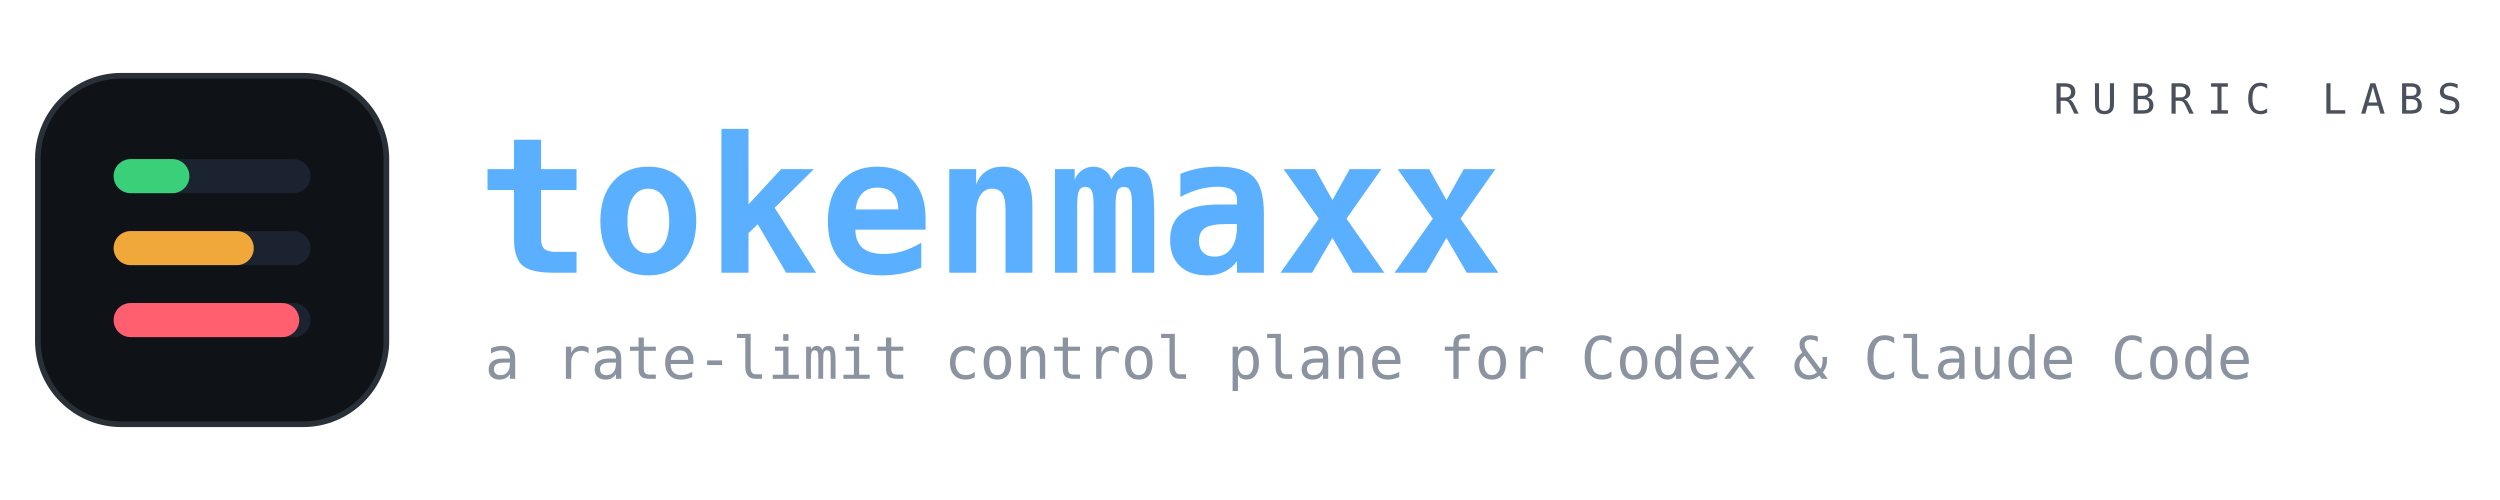
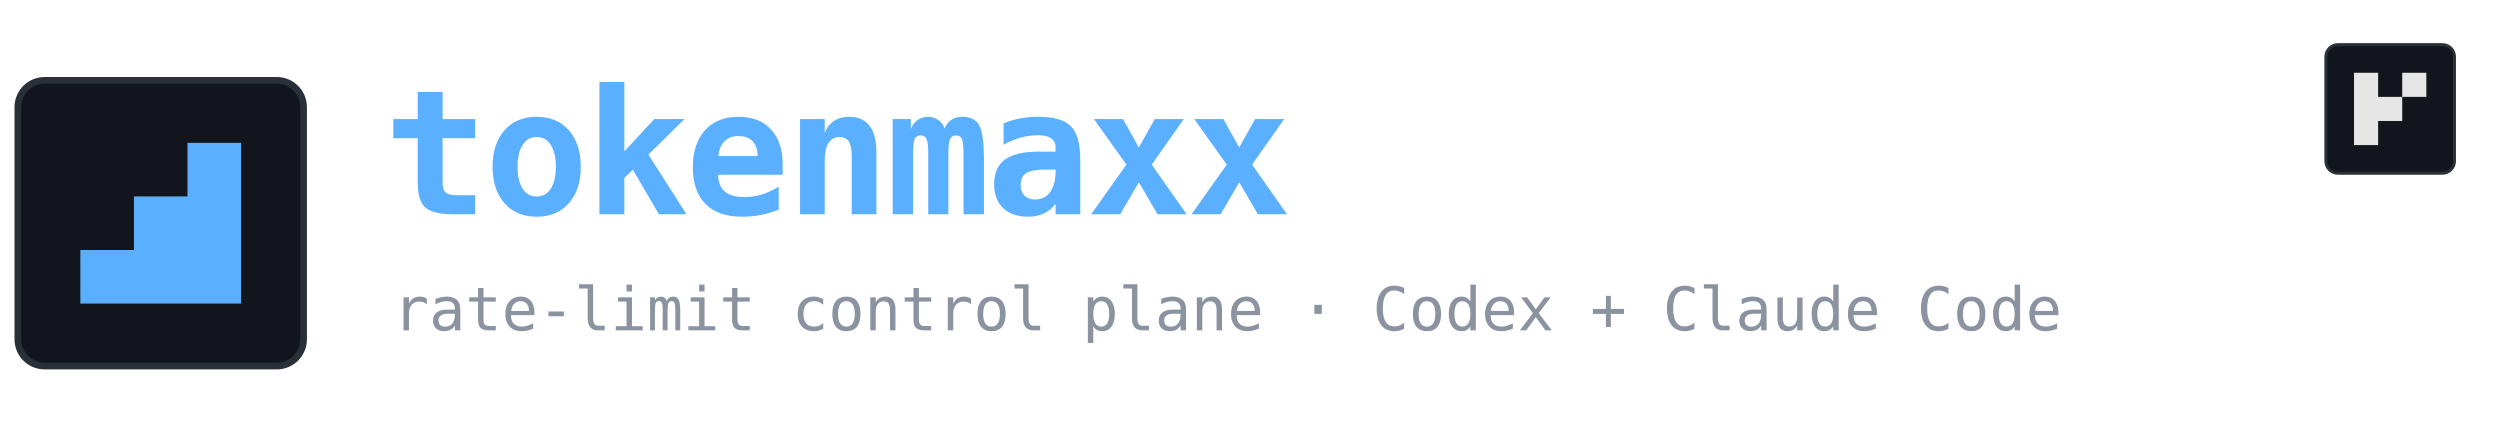
- <svg xmlns="http://www.w3.org/2000/svg" width="660" height="132" viewBox="0 0 660 132" fill="none" role="img" aria-label="tokenmaxx — a Rubric Labs project">
-   <rect x="10" y="20" width="92" height="92" rx="22" fill="#0f1216" stroke="#2a3038" stroke-width="1.5" />
-   <rect x="30" y="42" width="52" height="9" rx="4.5" fill="#1b2330" />
-   <rect x="30" y="42" width="20" height="9" rx="4.5" fill="#3ad07a" />
-   <rect x="30" y="61" width="52" height="9" rx="4.5" fill="#1b2330" />
-   <rect x="30" y="61" width="37" height="9" rx="4.5" fill="#f0a83a" />
-   <rect x="30" y="80" width="52" height="9" rx="4.5" fill="#1b2330" />
-   <rect x="30" y="80" width="49" height="9" rx="4.5" fill="#ff5f6e" />
-   <text x="126" y="72" font-family="ui-monospace, 'JetBrains Mono', 'SF Mono', Menlo, monospace" font-size="50" font-weight="700" fill="#5ab0ff">tokenmaxx</text>
-   <text x="128" y="100" font-family="ui-monospace, 'SF Mono', Menlo, monospace" font-size="15.5" fill="#8b93a1">a rate-limit control plane for Codex &amp; Claude Code</text>
-   <text x="650" y="30" text-anchor="end" font-family="ui-monospace, monospace" font-size="11" letter-spacing="3.5" fill="#4b515c">RUBRIC LABS</text>
+ <svg xmlns="http://www.w3.org/2000/svg" width="560" height="100" viewBox="0 0 560 100" fill="none" role="img" aria-label="tokenmaxx — a Rubric Labs project">
+   <g transform="translate(4,18) scale(2)">
+     <rect width="32" height="32" rx="3" fill="#12161c" stroke="#2a3038" stroke-width="0.75" />
+     <path fill="#5ab0ff" d="M7 19h6v6H7zM13 13h6v12h-6zM19 7h6v18h-6z" />
+   </g>
+   <text x="86" y="48" font-family="ui-monospace, 'JetBrains Mono', 'SF Mono', Menlo, monospace" font-size="39" font-weight="700" letter-spacing="-1" fill="#5ab0ff">tokenmaxx</text>
+   <text x="88" y="74" font-family="ui-monospace, 'SF Mono', Menlo, monospace" font-size="13.5" fill="#8b93a1">rate-limit control plane · Codex + Claude Code</text>
+   <g transform="translate(521,10) scale(0.9)">
+     <rect width="32" height="32" rx="3" fill="#12161c" stroke="#2a3038" stroke-width="0.75" />
+     <path fill="#e6e6e6" d="M7 7h6v18H7zM13 13h6v6h-6zM19 7h6v6h-6z" />
+   </g>
</svg>
